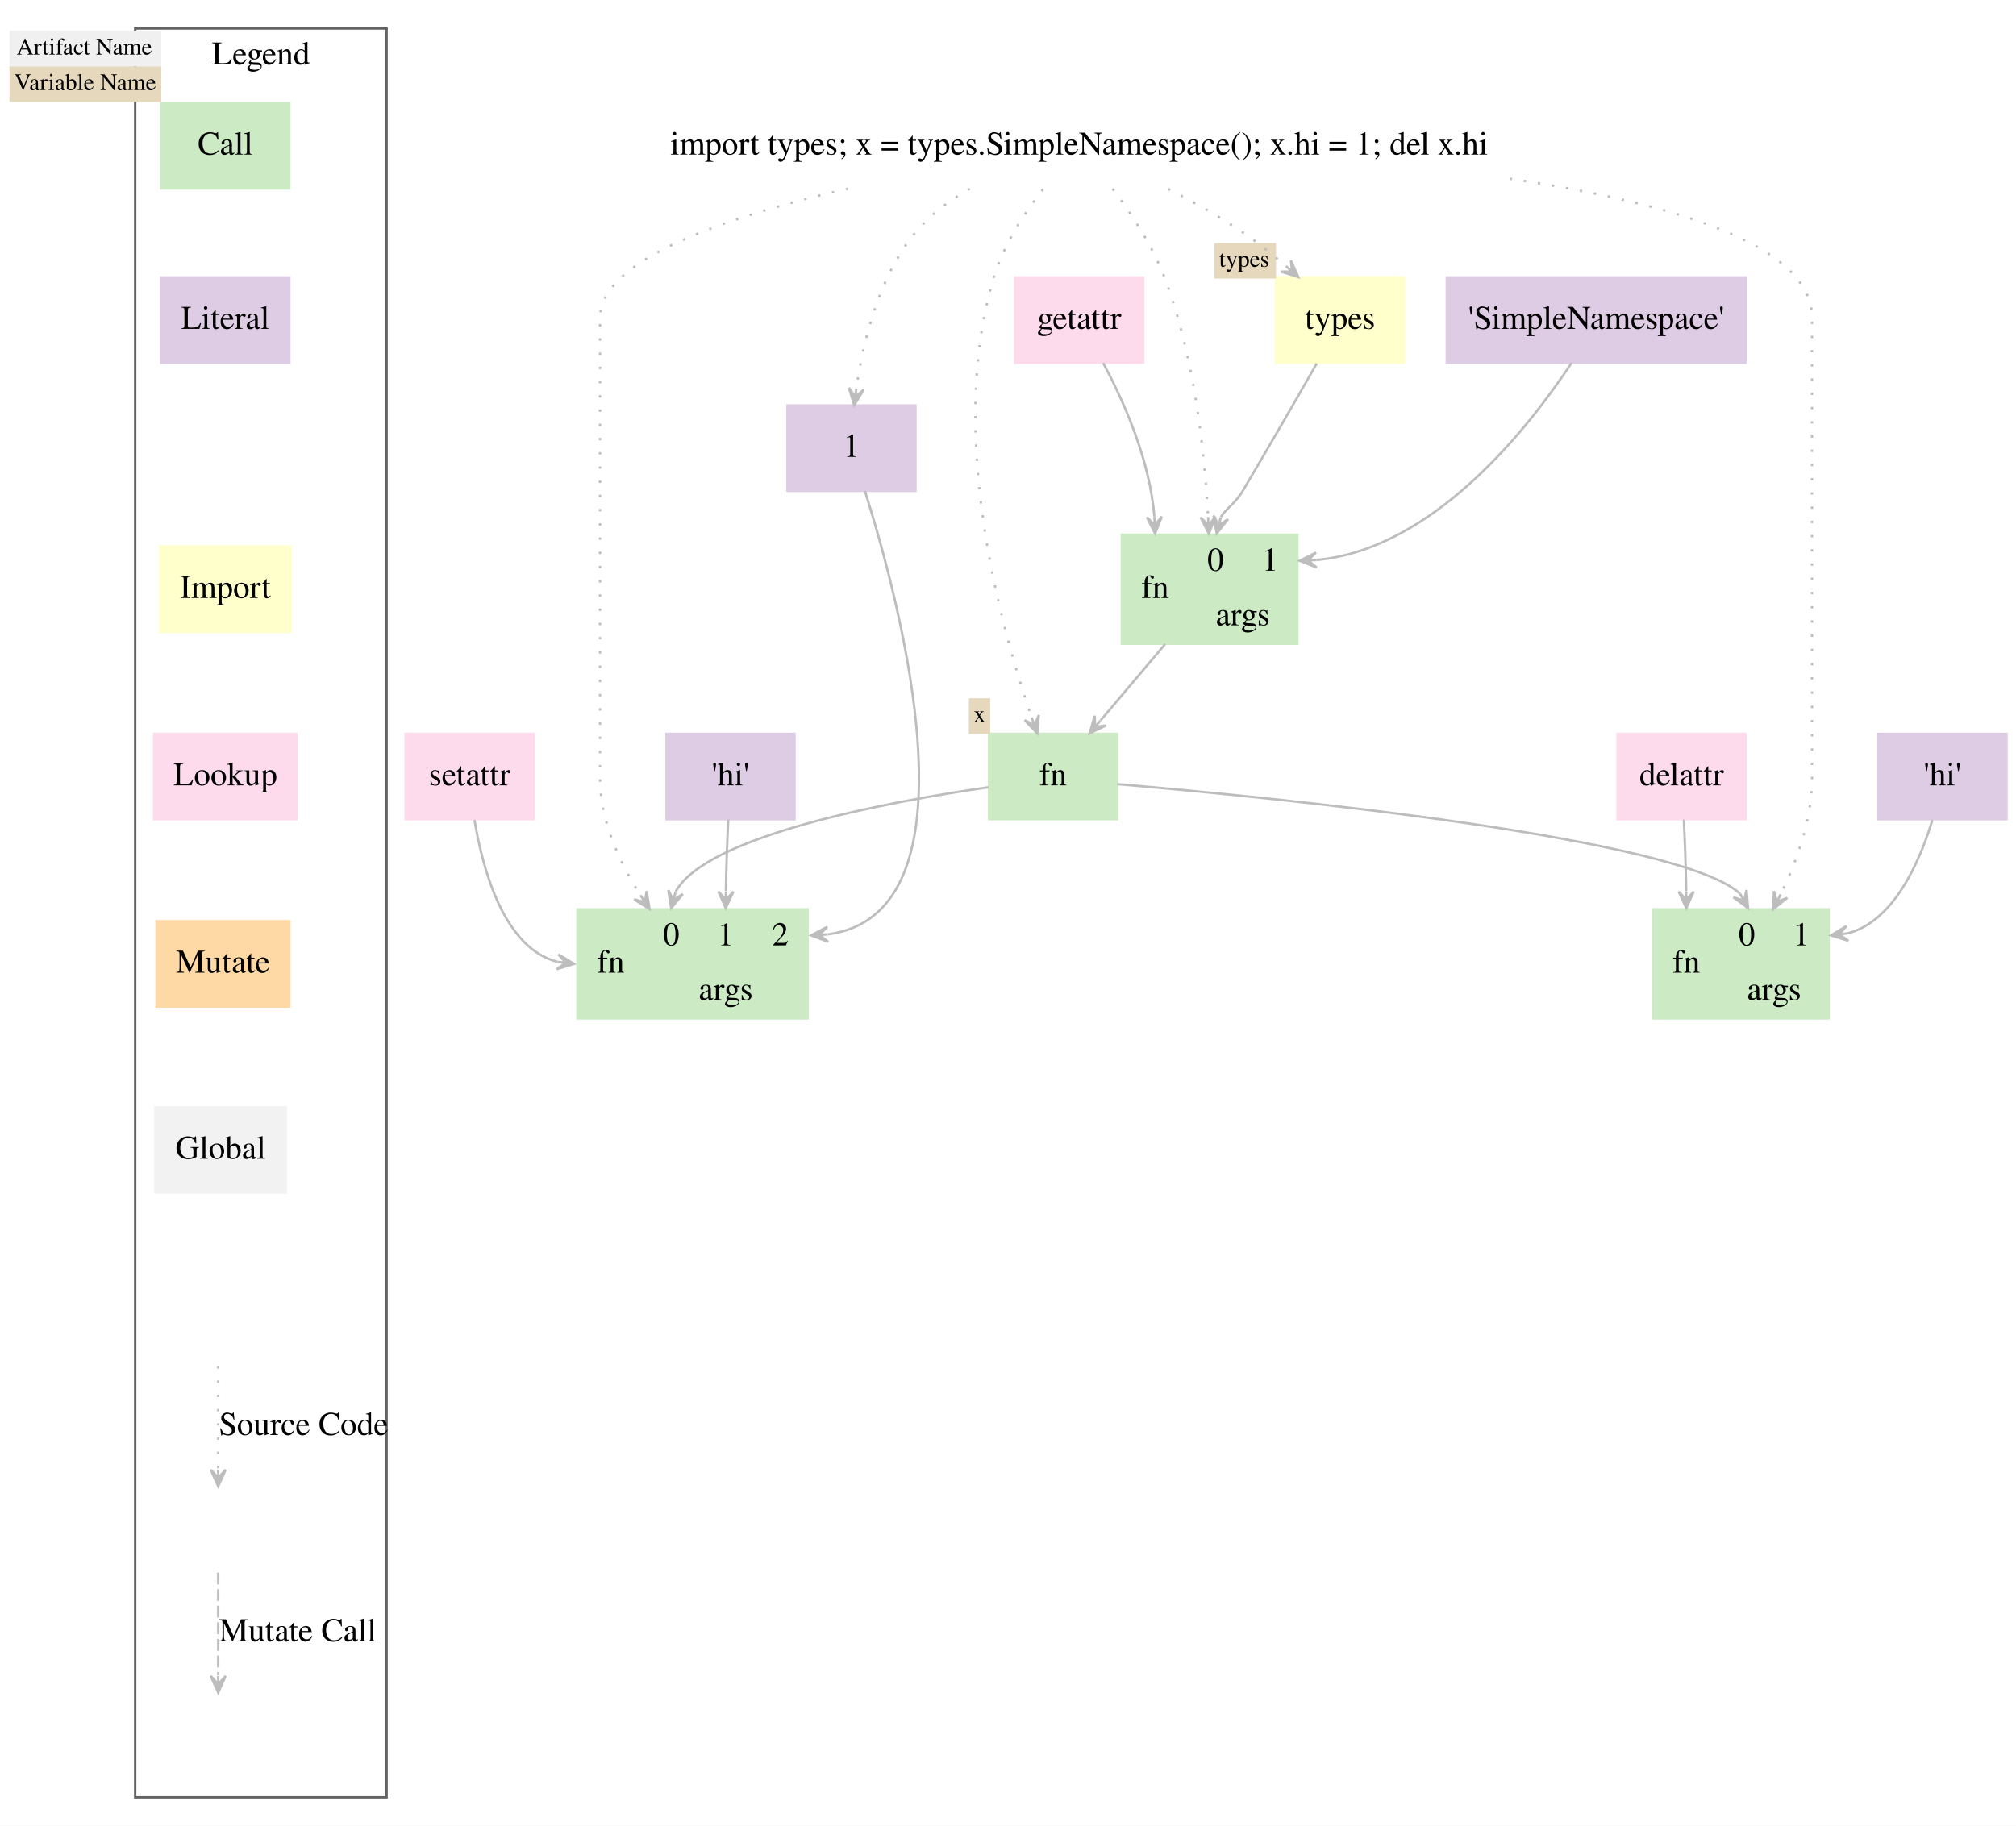
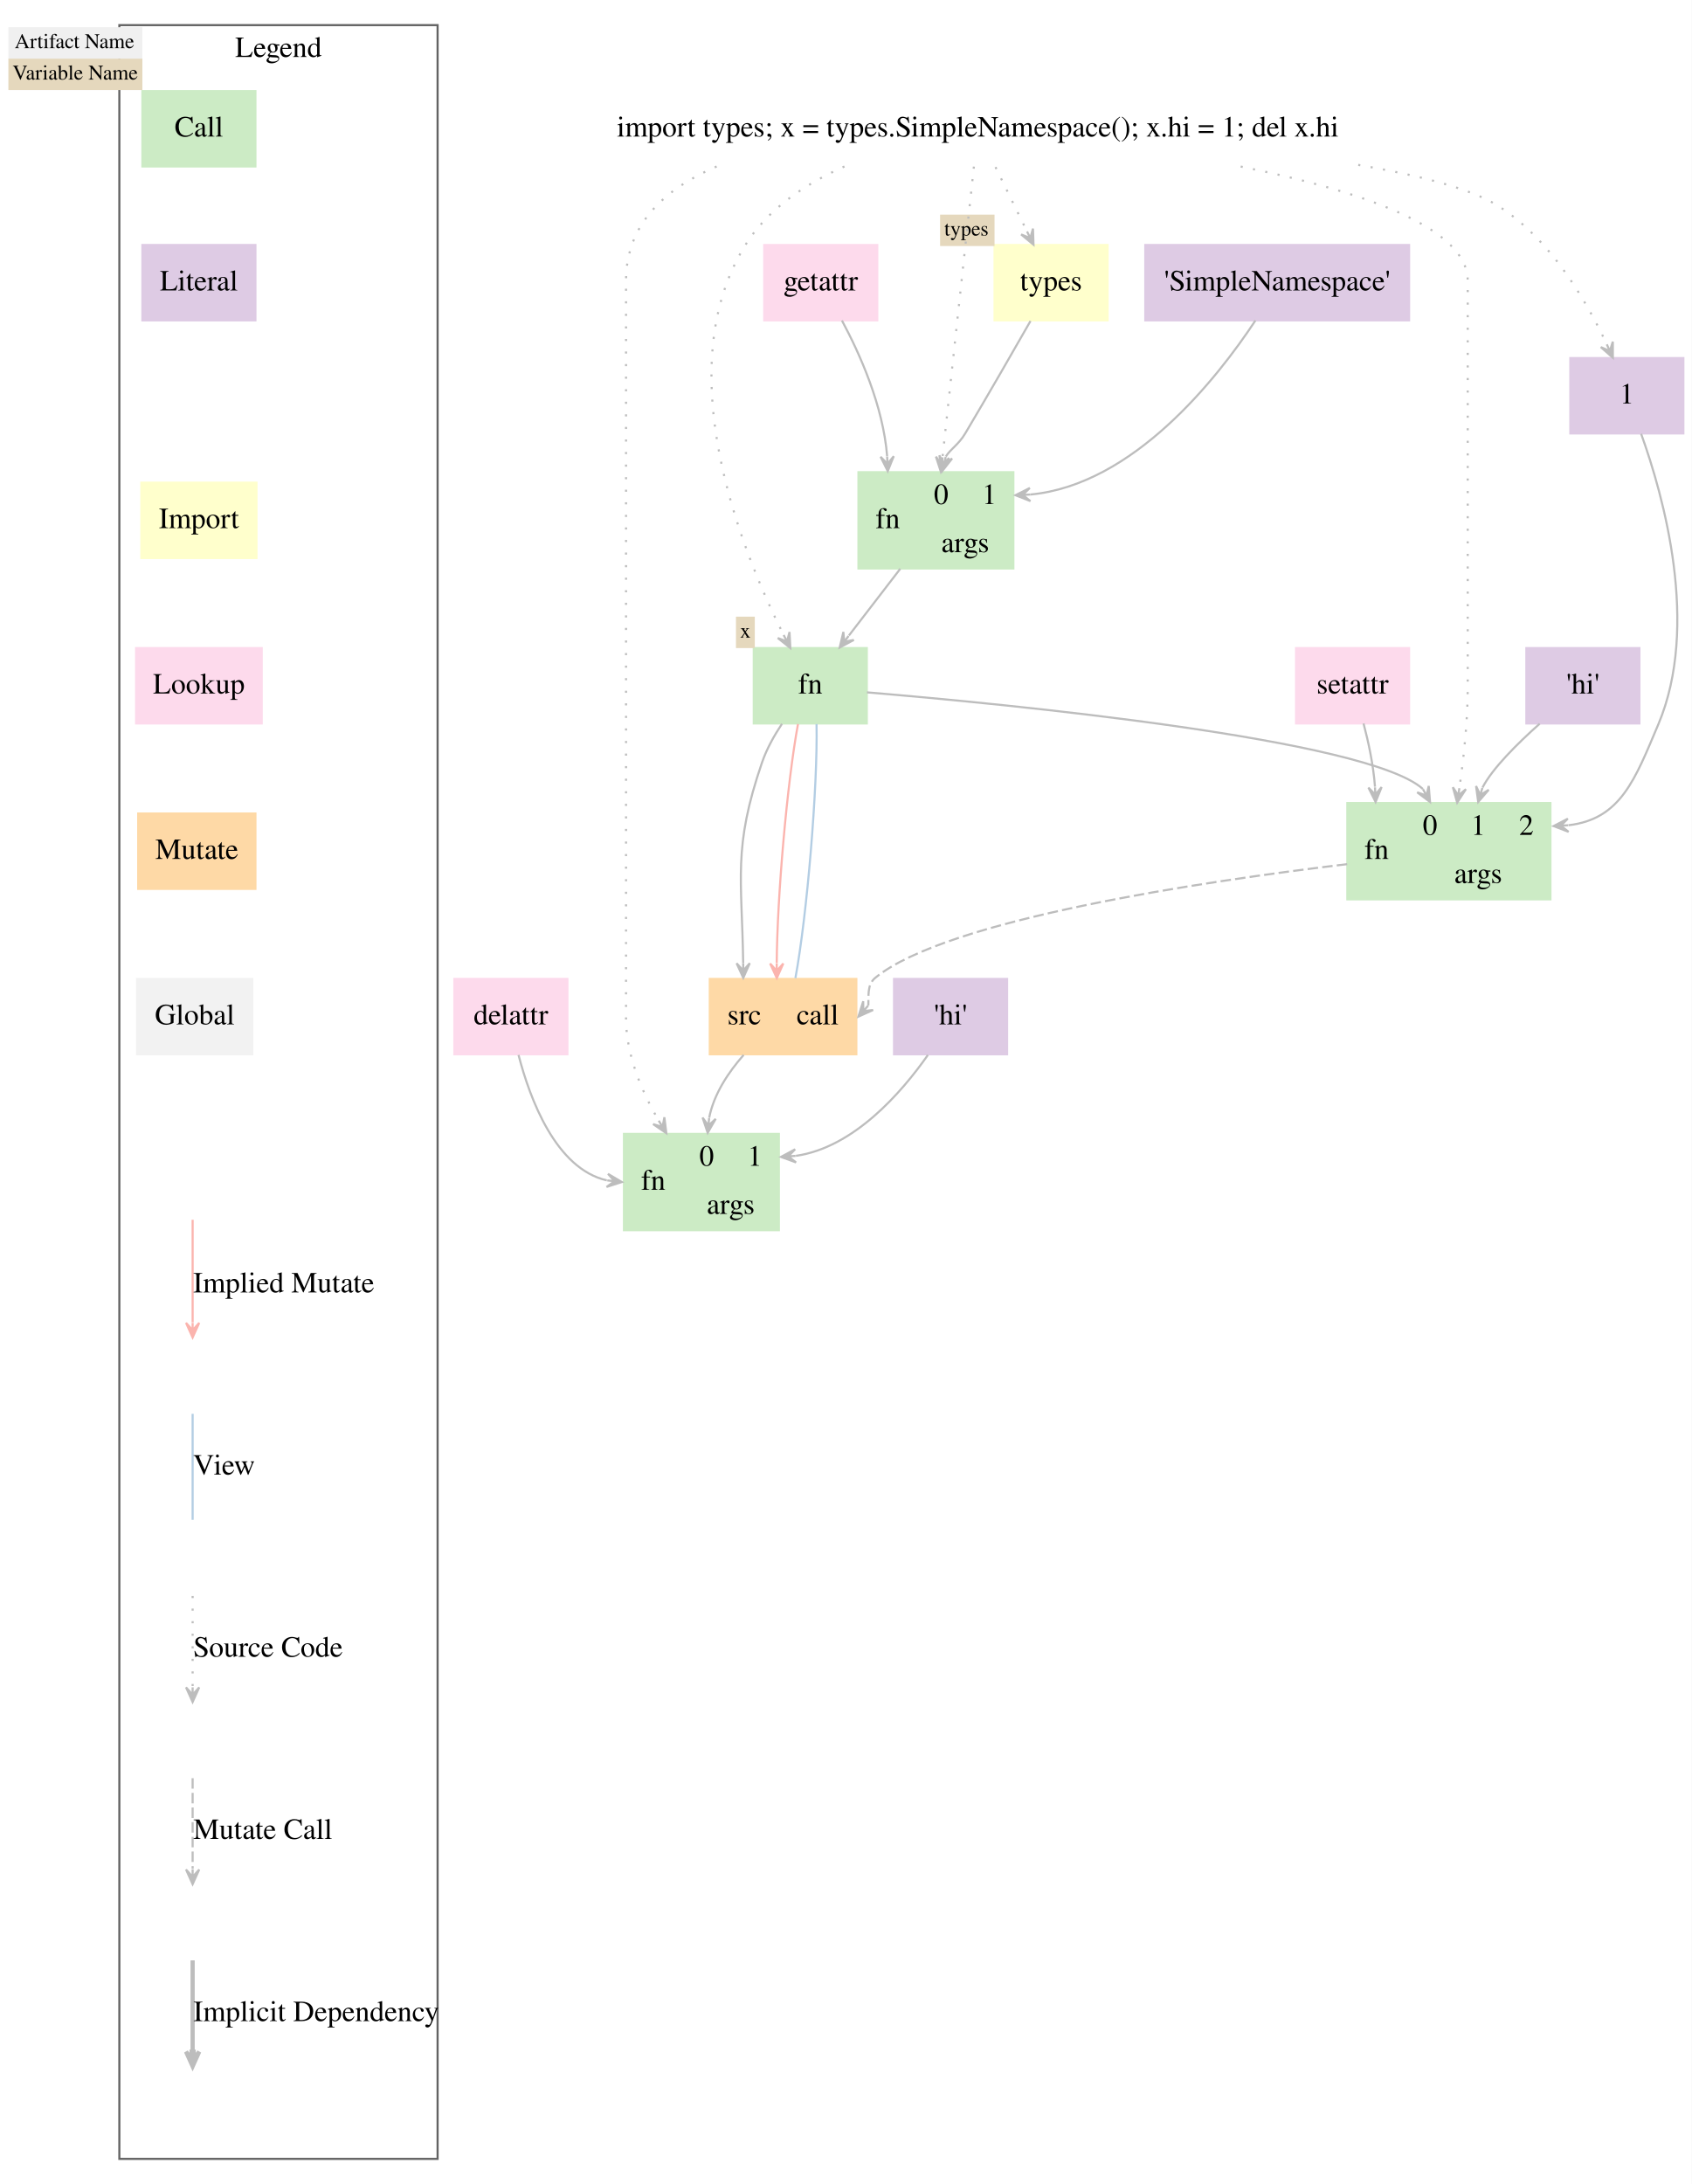
- <svg xmlns="http://www.w3.org/2000/svg" width="850pt" height="770pt" viewBox="0.00 0.00 850.00 770.00">
-   <g id="graph0" class="graph" transform="scale(1 1) rotate(0) translate(4 766)">
-     <polygon fill="white" stroke="transparent" points="-4,4 -4,-766 846,-766 846,4 -4,4" />
+ <svg xmlns="http://www.w3.org/2000/svg" width="808pt" height="1043pt" viewBox="0.00 0.00 808.00 1043.00">
+   <g id="graph0" class="graph" transform="scale(1 1) rotate(0) translate(4 1039)">
+     <polygon fill="white" stroke="transparent" points="-4,4 -4,-1039 804,-1039 804,4 -4,4" />
    <g id="clust1" class="cluster">
-       <polygon fill="none" stroke="#636363" points="53,-8 53,-754 159,-754 159,-8 53,-8" />
-       <text text-anchor="middle" x="106" y="-738.8" font-family="Times,serif" font-size="14.00">Legend</text>
+       <polygon fill="none" stroke="#636363" points="53,-8 53,-1027 205,-1027 205,-8 53,-8" />
+       <text text-anchor="middle" x="129" y="-1011.8" font-family="Times,serif" font-size="14.00">Legend</text>
    </g>
    <g id="node1" class="node">
-       <polygon fill="#ccebc5" stroke="#ccebc5" points="64,-686.5 64,-722.5 118,-722.5 118,-686.5 64,-686.5" />
-       <text text-anchor="middle" x="91" y="-700.8" font-family="Times,serif" font-size="14.00">Call</text>
-       <polygon fill="#f0f0f0" stroke="transparent" points="0,-738 0,-753 64,-753 64,-738 0,-738" />
-       <text text-anchor="start" x="3" y="-743" font-family="Times,serif" font-size="10.00">Artifact Name</text>
-       <polygon fill="#e5d8bd" stroke="transparent" points="0,-723 0,-738 64,-738 64,-723 0,-723" />
-       <text text-anchor="start" x="2" y="-728" font-family="Times,serif" font-size="10.00">Variable Name</text>
+       <polygon fill="#ccebc5" stroke="#ccebc5" points="64,-959.5 64,-995.5 118,-995.5 118,-959.5 64,-959.5" />
+       <text text-anchor="middle" x="91" y="-973.8" font-family="Times,serif" font-size="14.00">Call</text>
+       <polygon fill="#f0f0f0" stroke="transparent" points="0,-1011 0,-1026 64,-1026 64,-1011 0,-1011" />
+       <text text-anchor="start" x="3" y="-1016" font-family="Times,serif" font-size="10.00">Artifact Name</text>
+       <polygon fill="#e5d8bd" stroke="transparent" points="0,-996 0,-1011 64,-1011 64,-996 0,-996" />
+       <text text-anchor="start" x="2" y="-1001" font-family="Times,serif" font-size="10.00">Variable Name</text>
    </g>
    <g id="node2" class="node">
-       <polygon fill="#decbe4" stroke="#decbe4" points="118,-649 64,-649 64,-613 118,-613 118,-649" />
-       <text text-anchor="middle" x="91" y="-627.3" font-family="Times,serif" font-size="14.00">Literal</text>
+       <polygon fill="#decbe4" stroke="#decbe4" points="118,-922 64,-922 64,-886 118,-886 118,-922" />
+       <text text-anchor="middle" x="91" y="-900.3" font-family="Times,serif" font-size="14.00">Literal</text>
    </g>
    <g id="node3" class="node">
-       <polygon fill="#ffffcc" stroke="#ffffcc" points="118.5,-535.5 63.5,-535.5 63.5,-499.5 118.5,-499.5 118.5,-535.5" />
-       <text text-anchor="middle" x="91" y="-513.8" font-family="Times,serif" font-size="14.00">Import</text>
+       <polygon fill="#ffffcc" stroke="#ffffcc" points="118.5,-808.5 63.5,-808.5 63.5,-772.5 118.5,-772.5 118.5,-808.5" />
+       <text text-anchor="middle" x="91" y="-786.8" font-family="Times,serif" font-size="14.00">Import</text>
    </g>
    <g id="node4" class="node">
-       <polygon fill="#fddaec" stroke="#fddaec" points="121,-456.5 61,-456.5 61,-420.5 121,-420.5 121,-456.5" />
-       <text text-anchor="middle" x="91" y="-434.8" font-family="Times,serif" font-size="14.00">Lookup</text>
+       <polygon fill="#fddaec" stroke="#fddaec" points="121,-729.5 61,-729.5 61,-693.5 121,-693.5 121,-729.5" />
+       <text text-anchor="middle" x="91" y="-707.8" font-family="Times,serif" font-size="14.00">Lookup</text>
    </g>
    <g id="node5" class="node">
-       <polygon fill="#fed9a6" stroke="#fed9a6" points="62,-341.5 62,-377.5 118,-377.5 118,-341.5 62,-341.5" />
-       <text text-anchor="middle" x="90" y="-355.8" font-family="Times,serif" font-size="14.00">Mutate</text>
+       <polygon fill="#fed9a6" stroke="#fed9a6" points="62,-614.5 62,-650.5 118,-650.5 118,-614.5 62,-614.5" />
+       <text text-anchor="middle" x="90" y="-628.8" font-family="Times,serif" font-size="14.00">Mutate</text>
    </g>
    <g id="node6" class="node">
-       <polygon fill="#f2f2f2" stroke="#f2f2f2" points="116.5,-299 61.5,-299 61.5,-263 116.5,-263 116.5,-299" />
-       <text text-anchor="middle" x="89" y="-277.3" font-family="Times,serif" font-size="14.00">Global</text>
+       <polygon fill="#f2f2f2" stroke="#f2f2f2" points="116.5,-571.5 61.5,-571.5 61.5,-535.5 116.5,-535.5 116.5,-571.5" />
+       <text text-anchor="middle" x="89" y="-549.8" font-family="Times,serif" font-size="14.00">Global</text>
    </g>
    <g id="edge7" class="edge">
-       <path fill="none" stroke="#bdbdbd" stroke-dasharray="1,5" d="M88,-189.8C88,-177.36 88,-160.36 88,-146.5" />
+       <path fill="none" stroke="#fbb4ae" d="M88,-456.48C88,-442.66 88,-423 88,-407.49" />
+       <polygon fill="#fbb4ae" stroke="#fbb4ae" points="88,-400.25 91.15,-407.25 88,-403.75 88,-407.25 88,-407.25 88,-407.25 88,-403.75 84.85,-407.25 88,-400.25 88,-400.25" />
+       <text text-anchor="middle" x="131.5" y="-421.8" font-family="Times,serif" font-size="14.00">Implied Mutate</text>
+     </g>
+     <g id="edge8" class="edge">
+       <path fill="none" stroke="#b3cde3" d="M88,-363.8C88,-349.05 88,-327.92 88,-313.18" />
+       <text text-anchor="middle" x="103" y="-334.8" font-family="Times,serif" font-size="14.00">View</text>
+     </g>
+     <g id="edge9" class="edge">
+       <path fill="none" stroke="#bdbdbd" stroke-dasharray="1,5" d="M88,-276.8C88,-264.36 88,-247.36 88,-233.5" />
+       <polygon fill="#bdbdbd" stroke="#bdbdbd" points="88,-226.18 91.15,-233.18 88,-229.68 88,-233.18 88,-233.18 88,-233.18 88,-229.68 84.85,-233.18 88,-226.18 88,-226.18" />
+       <text text-anchor="middle" x="124" y="-247.8" font-family="Times,serif" font-size="14.00">Source Code</text>
+     </g>
+     <g id="edge10" class="edge">
+       <path fill="none" stroke="#bdbdbd" stroke-dasharray="5,2" d="M88,-189.8C88,-177.36 88,-160.36 88,-146.5" />
      <polygon fill="#bdbdbd" stroke="#bdbdbd" points="88,-139.18 91.15,-146.18 88,-142.68 88,-146.18 88,-146.18 88,-146.18 88,-142.68 84.85,-146.18 88,-139.18 88,-139.18" />
-       <text text-anchor="middle" x="124" y="-160.8" font-family="Times,serif" font-size="14.00">Source Code</text>
-     </g>
-     <g id="edge8" class="edge">
-       <path fill="none" stroke="#bdbdbd" stroke-dasharray="5,2" d="M88,-102.8C88,-90.36 88,-73.36 88,-59.5" />
-       <polygon fill="#bdbdbd" stroke="#bdbdbd" points="88,-52.18 91.15,-59.18 88,-55.68 88,-59.18 88,-59.18 88,-59.18 88,-55.68 84.85,-59.18 88,-52.18 88,-52.18" />
-       <text text-anchor="middle" x="121.5" y="-73.8" font-family="Times,serif" font-size="14.00">Mutate Call</text>
-     </g>
-     <g id="node10" class="node">
-       <polygon fill="#ffffcc" stroke="#ffffcc" points="588,-649 534,-649 534,-613 588,-613 588,-649" />
-       <text text-anchor="middle" x="561" y="-627.3" font-family="Times,serif" font-size="14.00">types</text>
-       <polygon fill="#e5d8bd" stroke="transparent" points="508,-648.5 508,-663.5 534,-663.5 534,-648.5 508,-648.5" />
-       <text text-anchor="start" x="510" y="-653.5" font-family="Times,serif" font-size="10.00">types</text>
+       <text text-anchor="middle" x="121.5" y="-160.8" font-family="Times,serif" font-size="14.00">Mutate Call</text>
+     </g>
+     <g id="edge11" class="edge">
+       <path fill="none" stroke="#bdbdbd" stroke-width="2" d="M88,-102.8C88,-90.36 88,-73.36 88,-59.5" />
+       <polygon fill="#bdbdbd" stroke="#bdbdbd" stroke-width="2" points="88,-52.18 91.15,-59.18 88.5,-55.68 88.5,-59.18 88,-59.18 87.5,-59.18 87.5,-55.68 84.85,-59.18 88,-52.18 88,-52.18" />
+       <text text-anchor="middle" x="147" y="-73.8" font-family="Times,serif" font-size="14.00">Implicit Dependency</text>
    </g>
    <g id="node13" class="node">
-       <polygon fill="#ccebc5" stroke="#ccebc5" points="469,-494.5 469,-540.5 543,-540.5 543,-494.5 469,-494.5" />
-       <text text-anchor="middle" x="483" y="-513.8" font-family="Times,serif" font-size="14.00">fn</text>
-       <polyline fill="none" stroke="#ccebc5" points="497,-494.5 497,-540.5 " />
-       <text text-anchor="middle" x="508.5" y="-525.3" font-family="Times,serif" font-size="14.00">0</text>
-       <polyline fill="none" stroke="#ccebc5" points="520,-517.5 520,-540.5 " />
-       <text text-anchor="middle" x="531.5" y="-525.3" font-family="Times,serif" font-size="14.00">1</text>
-       <polyline fill="none" stroke="#ccebc5" points="497,-517.5 543,-517.5 " />
-       <text text-anchor="middle" x="520" y="-502.3" font-family="Times,serif" font-size="14.00">args</text>
-     </g>
-     <g id="edge10" class="edge">
-       <path fill="none" stroke="#bdbdbd" d="M551.18,-612.71C542.95,-598.29 530.83,-577.23 520,-559 516.78,-553.58 512.92,-551.55 510.74,-547.96" />
-       <polygon fill="#bdbdbd" stroke="#bdbdbd" points="509,-541 513.75,-547.03 509.85,-544.4 510.69,-547.79 510.69,-547.79 510.69,-547.79 509.85,-544.4 507.64,-548.55 509,-541 509,-541" />
-     </g>
-     <g id="node11" class="node">
-       <polygon fill="#fddaec" stroke="#fddaec" points="478,-649 424,-649 424,-613 478,-613 478,-649" />
-       <text text-anchor="middle" x="451" y="-627.3" font-family="Times,serif" font-size="14.00">getattr</text>
-     </g>
-     <g id="edge9" class="edge">
-       <path fill="none" stroke="#bdbdbd" d="M461.12,-612.92C469.66,-597.04 480.78,-572.25 482.71,-548.12" />
-       <polygon fill="#bdbdbd" stroke="#bdbdbd" points="483,-541 485.86,-548.12 482.86,-544.5 482.71,-547.99 482.71,-547.99 482.71,-547.99 482.86,-544.5 479.57,-547.87 483,-541 483,-541" />
-     </g>
-     <g id="node12" class="node">
-       <polygon fill="#decbe4" stroke="#decbe4" points="732,-649 606,-649 606,-613 732,-613 732,-649" />
-       <text text-anchor="middle" x="669" y="-627.3" font-family="Times,serif" font-size="14.00">'SimpleNamespace'</text>
-     </g>
-     <g id="edge11" class="edge">
-       <path fill="none" stroke="#bdbdbd" d="M658.61,-612.95C640.53,-585.57 600.45,-534.37 551.03,-529.82" />
-       <polygon fill="#bdbdbd" stroke="#bdbdbd" points="544,-529.5 551.14,-526.68 547.5,-529.66 550.99,-529.82 550.99,-529.82 550.99,-529.82 547.5,-529.66 550.85,-532.97 544,-529.5 544,-529.5" />
+       <polygon fill="#ffffcc" stroke="#ffffcc" points="525,-922 471,-922 471,-886 525,-886 525,-922" />
+       <text text-anchor="middle" x="498" y="-900.3" font-family="Times,serif" font-size="14.00">types</text>
+       <polygon fill="#e5d8bd" stroke="transparent" points="445,-921.5 445,-936.5 471,-936.5 471,-921.5 445,-921.5" />
+       <text text-anchor="start" x="447" y="-926.5" font-family="Times,serif" font-size="10.00">types</text>
+     </g>
+     <g id="node16" class="node">
+       <polygon fill="#ccebc5" stroke="#ccebc5" points="406,-767.5 406,-813.5 480,-813.5 480,-767.5 406,-767.5" />
+       <text text-anchor="middle" x="420" y="-786.8" font-family="Times,serif" font-size="14.00">fn</text>
+       <polyline fill="none" stroke="#ccebc5" points="434,-767.5 434,-813.5 " />
+       <text text-anchor="middle" x="445.5" y="-798.3" font-family="Times,serif" font-size="14.00">0</text>
+       <polyline fill="none" stroke="#ccebc5" points="457,-790.5 457,-813.5 " />
+       <text text-anchor="middle" x="468.5" y="-798.3" font-family="Times,serif" font-size="14.00">1</text>
+       <polyline fill="none" stroke="#ccebc5" points="434,-790.5 480,-790.5 " />
+       <text text-anchor="middle" x="457" y="-775.3" font-family="Times,serif" font-size="14.00">args</text>
+     </g>
+     <g id="edge13" class="edge">
+       <path fill="none" stroke="#bdbdbd" d="M488.18,-885.71C479.95,-871.29 467.83,-850.23 457,-832 453.78,-826.58 449.92,-824.55 447.74,-820.96" />
+       <polygon fill="#bdbdbd" stroke="#bdbdbd" points="446,-814 450.75,-820.03 446.85,-817.4 447.69,-820.79 447.69,-820.79 447.69,-820.79 446.85,-817.4 444.64,-821.55 446,-814 446,-814" />
    </g>
    <g id="node14" class="node">
-       <polygon fill="#ccebc5" stroke="#ccebc5" points="413,-420.5 413,-456.5 467,-456.5 467,-420.5 413,-420.5" />
-       <text text-anchor="middle" x="440" y="-434.8" font-family="Times,serif" font-size="14.00">fn</text>
-       <polygon fill="#e5d8bd" stroke="transparent" points="404.5,-456.5 404.5,-471.5 413.5,-471.5 413.5,-456.5 404.5,-456.5" />
-       <text text-anchor="start" x="406.5" y="-461.5" font-family="Times,serif" font-size="10.00">x</text>
+       <polygon fill="#fddaec" stroke="#fddaec" points="415,-922 361,-922 361,-886 415,-886 415,-922" />
+       <text text-anchor="middle" x="388" y="-900.3" font-family="Times,serif" font-size="14.00">getattr</text>
    </g>
    <g id="edge12" class="edge">
-       <path fill="none" stroke="#bdbdbd" d="M487.26,-494.36C478.77,-484.32 468.73,-472.45 460.08,-462.23" />
-       <polygon fill="#bdbdbd" stroke="#bdbdbd" points="455.44,-456.75 462.37,-460.06 457.7,-459.42 459.96,-462.09 459.96,-462.09 459.96,-462.09 457.7,-459.42 457.56,-464.13 455.44,-456.75 455.44,-456.75" />
+       <path fill="none" stroke="#bdbdbd" d="M398.12,-885.92C406.66,-870.04 417.78,-845.25 419.71,-821.12" />
+       <polygon fill="#bdbdbd" stroke="#bdbdbd" points="420,-814 422.86,-821.12 419.86,-817.5 419.71,-820.99 419.71,-820.99 419.71,-820.99 419.86,-817.5 416.57,-820.87 420,-814 420,-814" />
+     </g>
+     <g id="node15" class="node">
+       <polygon fill="#decbe4" stroke="#decbe4" points="669,-922 543,-922 543,-886 669,-886 669,-922" />
+       <text text-anchor="middle" x="606" y="-900.3" font-family="Times,serif" font-size="14.00">'SimpleNamespace'</text>
+     </g>
+     <g id="edge14" class="edge">
+       <path fill="none" stroke="#bdbdbd" d="M595.61,-885.95C577.53,-858.57 537.45,-807.37 488.03,-802.82" />
+       <polygon fill="#bdbdbd" stroke="#bdbdbd" points="481,-802.5 488.14,-799.68 484.5,-802.66 487.99,-802.82 487.99,-802.82 487.99,-802.82 484.5,-802.66 487.85,-805.97 481,-802.5 481,-802.5" />
+     </g>
+     <g id="node17" class="node">
+       <polygon fill="#ccebc5" stroke="#ccebc5" points="356,-693.5 356,-729.5 410,-729.5 410,-693.5 356,-693.5" />
+       <text text-anchor="middle" x="383" y="-707.8" font-family="Times,serif" font-size="14.00">fn</text>
+       <polygon fill="#e5d8bd" stroke="transparent" points="347.5,-729.5 347.5,-744.5 356.5,-744.5 356.5,-729.5 347.5,-729.5" />
+       <text text-anchor="start" x="349.5" y="-734.5" font-family="Times,serif" font-size="10.00">x</text>
+     </g>
+     <g id="edge15" class="edge">
+       <path fill="none" stroke="#bdbdbd" d="M425.97,-767.36C418.32,-757.42 409.28,-745.67 401.47,-735.52" />
+       <polygon fill="#bdbdbd" stroke="#bdbdbd" points="397.04,-729.75 403.8,-733.38 399.17,-732.52 401.31,-735.3 401.31,-735.3 401.31,-735.3 399.17,-732.52 398.81,-737.22 397.04,-729.75 397.04,-729.75" />
+     </g>
+     <g id="node21" class="node">
+       <polygon fill="#fed9a6" stroke="#fed9a6" points="335,-535.5 335,-571.5 405,-571.5 405,-535.5 335,-535.5" />
+       <text text-anchor="middle" x="351.5" y="-549.8" font-family="Times,serif" font-size="14.00">src</text>
+       <polyline fill="none" stroke="#fed9a6" points="368,-535.5 368,-571.5 " />
+       <text text-anchor="middle" x="386.5" y="-549.8" font-family="Times,serif" font-size="14.00">call</text>
+     </g>
+     <g id="edge16" class="edge">
+       <path fill="none" stroke="#bdbdbd" d="M369.48,-693.33C365.78,-687.77 362.2,-681.39 360,-675 345.85,-633.83 350.43,-619.47 350.95,-579.01" />
+       <polygon fill="#bdbdbd" stroke="#bdbdbd" points="351,-572 354.1,-579.02 350.98,-575.5 350.95,-579 350.95,-579 350.95,-579 350.98,-575.5 347.8,-578.98 351,-572 351,-572" />
+     </g>
+     <g id="edge31" class="edge">
+       <path fill="none" stroke="#fbb4ae" d="M377.13,-693.21C371.96,-665.45 367.19,-610.84 366.97,-579.05" />
+       <polygon fill="#fbb4ae" stroke="#fbb4ae" points="367.01,-571.87 370.12,-578.88 366.99,-575.37 366.97,-578.87 366.97,-578.87 366.97,-578.87 366.99,-575.37 363.82,-578.85 367.01,-571.87 367.01,-571.87" />
+     </g>
+     <g id="node22" class="node">
+       <polygon fill="#ccebc5" stroke="#ccebc5" points="639.5,-609.5 639.5,-655.5 736.5,-655.5 736.5,-609.5 639.5,-609.5" />
+       <text text-anchor="middle" x="653.5" y="-628.8" font-family="Times,serif" font-size="14.00">fn</text>
+       <polyline fill="none" stroke="#ccebc5" points="667.5,-609.5 667.5,-655.5 " />
+       <text text-anchor="middle" x="679" y="-640.3" font-family="Times,serif" font-size="14.00">0</text>
+       <polyline fill="none" stroke="#ccebc5" points="690.5,-632.5 690.5,-655.5 " />
+       <text text-anchor="middle" x="702" y="-640.3" font-family="Times,serif" font-size="14.00">1</text>
+       <polyline fill="none" stroke="#ccebc5" points="713.5,-632.5 713.5,-655.5 " />
+       <text text-anchor="middle" x="725" y="-640.3" font-family="Times,serif" font-size="14.00">2</text>
+       <polyline fill="none" stroke="#ccebc5" points="667.5,-632.5 736.5,-632.5 " />
+       <text text-anchor="middle" x="702" y="-617.3" font-family="Times,serif" font-size="14.00">args</text>
+     </g>
+     <g id="edge19" class="edge">
+       <path fill="none" stroke="#bdbdbd" d="M410.05,-708.36C477.42,-702.69 649.14,-686.1 675.57,-662.22" />
+       <polygon fill="#bdbdbd" stroke="#bdbdbd" points="679,-656 678.38,-663.65 677.31,-659.06 675.62,-662.13 675.62,-662.13 675.62,-662.13 677.31,-659.06 672.86,-660.61 679,-656 679,-656" />
    </g>
    <g id="node18" class="node">
-       <polygon fill="#ccebc5" stroke="#ccebc5" points="239.5,-336.5 239.5,-382.5 336.5,-382.5 336.5,-336.5 239.5,-336.5" />
-       <text text-anchor="middle" x="253.5" y="-355.8" font-family="Times,serif" font-size="14.00">fn</text>
-       <polyline fill="none" stroke="#ccebc5" points="267.5,-336.5 267.5,-382.5 " />
-       <text text-anchor="middle" x="279" y="-367.3" font-family="Times,serif" font-size="14.00">0</text>
-       <polyline fill="none" stroke="#ccebc5" points="290.5,-359.5 290.5,-382.5 " />
-       <text text-anchor="middle" x="302" y="-367.3" font-family="Times,serif" font-size="14.00">1</text>
-       <polyline fill="none" stroke="#ccebc5" points="313.5,-359.5 313.5,-382.5 " />
-       <text text-anchor="middle" x="325" y="-367.3" font-family="Times,serif" font-size="14.00">2</text>
-       <polyline fill="none" stroke="#ccebc5" points="267.5,-359.5 336.5,-359.5 " />
-       <text text-anchor="middle" x="302" y="-344.3" font-family="Times,serif" font-size="14.00">args</text>
-     </g>
-     <g id="edge14" class="edge">
-       <path fill="none" stroke="#bdbdbd" d="M412.69,-433.99C370.7,-427.88 293.77,-413.64 280.86,-389.94" />
-       <polygon fill="#bdbdbd" stroke="#bdbdbd" points="279,-383 283.86,-388.94 279.91,-386.38 280.81,-389.76 280.81,-389.76 280.81,-389.76 279.91,-386.38 277.77,-390.58 279,-383 279,-383" />
-     </g>
-     <g id="node21" class="node">
-       <polygon fill="#ccebc5" stroke="#ccebc5" points="693,-336.5 693,-382.5 767,-382.5 767,-336.5 693,-336.5" />
-       <text text-anchor="middle" x="707" y="-355.8" font-family="Times,serif" font-size="14.00">fn</text>
-       <polyline fill="none" stroke="#ccebc5" points="721,-336.5 721,-382.5 " />
-       <text text-anchor="middle" x="732.5" y="-367.3" font-family="Times,serif" font-size="14.00">0</text>
-       <polyline fill="none" stroke="#ccebc5" points="744,-359.5 744,-382.5 " />
-       <text text-anchor="middle" x="755.5" y="-367.3" font-family="Times,serif" font-size="14.00">1</text>
-       <polyline fill="none" stroke="#ccebc5" points="721,-359.5 767,-359.5 " />
-       <text text-anchor="middle" x="744" y="-344.3" font-family="Times,serif" font-size="14.00">args</text>
+       <polygon fill="#decbe4" stroke="#decbe4" points="800,-868 746,-868 746,-832 800,-832 800,-868" />
+       <text text-anchor="middle" x="773" y="-846.3" font-family="Times,serif" font-size="14.00">1</text>
+     </g>
+     <g id="edge21" class="edge">
+       <path fill="none" stroke="#bdbdbd" d="M779.83,-831.8C790.5,-802.16 807.93,-740.11 788,-693 776.92,-666.83 770.14,-647.84 745.15,-644.9" />
+       <polygon fill="#bdbdbd" stroke="#bdbdbd" points="738,-644.5 745.16,-641.74 741.49,-644.69 744.99,-644.89 744.99,-644.89 744.99,-644.89 741.49,-644.69 744.81,-648.03 738,-644.5 738,-644.5" />
+     </g>
+     <g id="node19" class="node">
+       <polygon fill="#fddaec" stroke="#fddaec" points="669,-729.5 615,-729.5 615,-693.5 669,-693.5 669,-729.5" />
+       <text text-anchor="middle" x="642" y="-707.8" font-family="Times,serif" font-size="14.00">setattr</text>
    </g>
    <g id="edge18" class="edge">
-       <path fill="none" stroke="#bdbdbd" d="M467.04,-435.31C533.91,-429.56 703.52,-412.82 729.61,-389.16" />
-       <polygon fill="#bdbdbd" stroke="#bdbdbd" points="733,-383 732.38,-390.65 731.31,-386.07 729.62,-389.13 729.62,-389.13 729.62,-389.13 731.31,-386.07 726.86,-387.61 733,-383 733,-383" />
-     </g>
-     <g id="node15" class="node">
-       <polygon fill="#decbe4" stroke="#decbe4" points="382,-595 328,-595 328,-559 382,-559 382,-595" />
-       <text text-anchor="middle" x="355" y="-573.3" font-family="Times,serif" font-size="14.00">1</text>
-     </g>
-     <g id="edge16" class="edge">
-       <path fill="none" stroke="#bdbdbd" d="M360.69,-558.92C375.64,-511.4 410.57,-380.58 345.1,-371.95" />
-       <polygon fill="#bdbdbd" stroke="#bdbdbd" points="338,-371.5 345.18,-368.8 341.49,-371.72 344.99,-371.94 344.99,-371.94 344.99,-371.94 341.49,-371.72 344.79,-375.09 338,-371.5 338,-371.5" />
-     </g>
-     <g id="node16" class="node">
-       <polygon fill="#fddaec" stroke="#fddaec" points="221,-456.5 167,-456.5 167,-420.5 221,-420.5 221,-456.5" />
-       <text text-anchor="middle" x="194" y="-434.8" font-family="Times,serif" font-size="14.00">setattr</text>
-     </g>
-     <g id="edge13" class="edge">
-       <path fill="none" stroke="#bdbdbd" d="M196.06,-420.19C199.52,-399.27 208.5,-366.16 230.95,-360.38" />
-       <polygon fill="#bdbdbd" stroke="#bdbdbd" points="238,-359.5 231.44,-363.49 234.53,-359.93 231.05,-360.36 231.05,-360.36 231.05,-360.36 234.53,-359.93 230.67,-357.24 238,-359.5 238,-359.5" />
-     </g>
-     <g id="node17" class="node">
-       <polygon fill="#decbe4" stroke="#decbe4" points="331,-456.5 277,-456.5 277,-420.5 331,-420.5 331,-456.5" />
-       <text text-anchor="middle" x="304" y="-434.8" font-family="Times,serif" font-size="14.00">'hi'</text>
-     </g>
-     <g id="edge15" class="edge">
-       <path fill="none" stroke="#bdbdbd" d="M303.05,-420.32C302.63,-411.61 302.2,-400.67 302.05,-390.17" />
-       <polygon fill="#bdbdbd" stroke="#bdbdbd" points="302,-383 305.2,-389.98 302.03,-386.5 302.05,-390 302.05,-390 302.05,-390 302.03,-386.5 298.9,-390.02 302,-383 302,-383" />
-     </g>
-     <g id="node19" class="node">
-       <polygon fill="#fddaec" stroke="#fddaec" points="732,-456.5 678,-456.5 678,-420.5 732,-420.5 732,-456.5" />
-       <text text-anchor="middle" x="705" y="-434.8" font-family="Times,serif" font-size="14.00">delattr</text>
+       <path fill="none" stroke="#bdbdbd" d="M647.24,-693.5C649.54,-684.83 651.91,-673.91 652.71,-663.28" />
+       <polygon fill="#bdbdbd" stroke="#bdbdbd" points="653,-656 655.87,-663.12 652.86,-659.5 652.72,-662.99 652.72,-662.99 652.72,-662.99 652.86,-659.5 649.58,-662.87 653,-656 653,-656" />
+     </g>
+     <g id="node20" class="node">
+       <polygon fill="#decbe4" stroke="#decbe4" points="779,-729.5 725,-729.5 725,-693.5 779,-693.5 779,-729.5" />
+       <text text-anchor="middle" x="752" y="-707.8" font-family="Times,serif" font-size="14.00">'hi'</text>
+     </g>
+     <g id="edge20" class="edge">
+       <path fill="none" stroke="#bdbdbd" d="M731.37,-693.38C720.61,-683.8 708.74,-671.98 704.06,-662.88" />
+       <polygon fill="#bdbdbd" stroke="#bdbdbd" points="702,-656 707.02,-661.81 703,-659.35 704,-662.71 704,-662.71 704,-662.71 703,-659.35 700.99,-663.61 702,-656 702,-656" />
+     </g>
+     <g id="edge32" class="edge">
+       <path fill="none" stroke="#b3cde3" d="M375.89,-571.87C381.47,-601.91 386.58,-663.22 385.99,-693.21" />
+     </g>
+     <g id="node25" class="node">
+       <polygon fill="#ccebc5" stroke="#ccebc5" points="294,-451.5 294,-497.5 368,-497.5 368,-451.5 294,-451.5" />
+       <text text-anchor="middle" x="308" y="-470.8" font-family="Times,serif" font-size="14.00">fn</text>
+       <polyline fill="none" stroke="#ccebc5" points="322,-451.5 322,-497.5 " />
+       <text text-anchor="middle" x="333.5" y="-482.3" font-family="Times,serif" font-size="14.00">0</text>
+       <polyline fill="none" stroke="#ccebc5" points="345,-474.5 345,-497.5 " />
+       <text text-anchor="middle" x="356.5" y="-482.3" font-family="Times,serif" font-size="14.00">1</text>
+       <polyline fill="none" stroke="#ccebc5" points="322,-474.5 368,-474.5 " />
+       <text text-anchor="middle" x="345" y="-459.3" font-family="Times,serif" font-size="14.00">args</text>
+     </g>
+     <g id="edge23" class="edge">
+       <path fill="none" stroke="#bdbdbd" d="M351.16,-535.19C343.94,-526.99 336.91,-516.51 334.71,-505.16" />
+       <polygon fill="#bdbdbd" stroke="#bdbdbd" points="334,-498 337.82,-504.66 334.34,-501.48 334.69,-504.97 334.69,-504.97 334.69,-504.97 334.34,-501.48 331.55,-505.28 334,-498 334,-498" />
    </g>
    <g id="edge17" class="edge">
-       <path fill="none" stroke="#bdbdbd" d="M705.95,-420.32C706.37,-411.61 706.8,-400.67 706.95,-390.17" />
-       <polygon fill="#bdbdbd" stroke="#bdbdbd" points="707,-383 710.1,-390.02 706.97,-386.5 706.95,-390 706.95,-390 706.95,-390 706.97,-386.5 703.8,-389.98 707,-383 707,-383" />
-     </g>
-     <g id="node20" class="node">
-       <polygon fill="#decbe4" stroke="#decbe4" points="842,-456.5 788,-456.5 788,-420.5 842,-420.5 842,-456.5" />
-       <text text-anchor="middle" x="815" y="-434.8" font-family="Times,serif" font-size="14.00">'hi'</text>
-     </g>
-     <g id="edge19" class="edge">
-       <path fill="none" stroke="#bdbdbd" d="M810.75,-420.16C805.4,-402.59 794.46,-377.31 774.95,-372.36" />
-       <polygon fill="#bdbdbd" stroke="#bdbdbd" points="768,-371.5 775.33,-369.23 771.47,-371.93 774.95,-372.36 774.95,-372.36 774.95,-372.36 771.47,-371.93 774.56,-375.49 768,-371.5 768,-371.5" />
-     </g>
-     <g id="node22" class="node">
-       <text text-anchor="middle" x="451" y="-700.8" font-family="Times,serif" font-size="14.00">import types; x = types.SimpleNamespace(); x.hi = 1; del x.hi</text>
-     </g>
-     <g id="edge20" class="edge">
-       <path fill="none" stroke="#bdbdbd" stroke-dasharray="1,5" d="M488.49,-686.32C498.99,-680.95 510.2,-674.67 520,-668 526.11,-663.84 532.3,-658.87 537.96,-653.98" />
-       <polygon fill="#bdbdbd" stroke="#bdbdbd" points="543.41,-649.14 540.27,-656.14 540.8,-651.46 538.18,-653.78 538.18,-653.78 538.18,-653.78 540.8,-651.46 536.09,-651.43 543.41,-649.14 543.41,-649.14" />
-     </g>
-     <g id="edge21" class="edge">
-       <path fill="none" stroke="#bdbdbd" stroke-dasharray="1,5" d="M465.12,-686.42C472.83,-676.19 481.83,-662.56 487,-649 499.6,-615.95 503.91,-575.27 505.35,-548.2" />
-       <polygon fill="#bdbdbd" stroke="#bdbdbd" points="505.68,-540.94 508.51,-548.08 505.52,-544.44 505.36,-547.94 505.36,-547.94 505.36,-547.94 505.52,-544.44 502.21,-547.79 505.68,-540.94 505.68,-540.94" />
+       <path fill="none" stroke="#bdbdbd" stroke-dasharray="5,2" d="M639.41,-626.31C570.23,-618.04 447.93,-599.9 414,-572 410,-568.71 410.95,-563.04 410.72,-558.84" />
+       <polygon fill="#bdbdbd" stroke="#bdbdbd" points="406,-553.5 413,-556.66 408.32,-556.12 410.64,-558.74 410.64,-558.74 410.64,-558.74 408.32,-556.12 408.28,-560.83 406,-553.5 406,-553.5" />
+     </g>
+     <g id="node23" class="node">
+       <polygon fill="#fddaec" stroke="#fddaec" points="267,-571.5 213,-571.5 213,-535.5 267,-535.5 267,-571.5" />
+       <text text-anchor="middle" x="240" y="-549.8" font-family="Times,serif" font-size="14.00">delattr</text>
    </g>
    <g id="edge22" class="edge">
-       <path fill="none" stroke="#bdbdbd" stroke-dasharray="1,5" d="M435.76,-686.2C427.9,-676.1 419.11,-662.68 415,-649 395.45,-583.94 417.35,-503.2 430.9,-463.64" />
-       <polygon fill="#bdbdbd" stroke="#bdbdbd" points="433.32,-456.74 433.97,-464.39 432.16,-460.04 431,-463.35 431,-463.35 431,-463.35 432.16,-460.04 428.03,-462.3 433.32,-456.74 433.32,-456.74" />
-     </g>
-     <g id="edge23" class="edge">
-       <path fill="none" stroke="#bdbdbd" stroke-dasharray="1,5" d="M404.91,-686.4C396.37,-681.53 388.2,-675.46 382,-668 366.47,-649.31 359.87,-621.9 357.07,-602.24" />
-       <polygon fill="#bdbdbd" stroke="#bdbdbd" points="356.17,-595.12 360.17,-601.67 356.61,-598.59 357.04,-602.07 357.04,-602.07 357.04,-602.07 356.61,-598.59 353.92,-602.46 356.17,-595.12 356.17,-595.12" />
+       <path fill="none" stroke="#bdbdbd" d="M243.65,-535.19C249.1,-514.18 261.47,-480.87 285.81,-475.3" />
+       <polygon fill="#bdbdbd" stroke="#bdbdbd" points="293,-474.5 286.39,-478.41 289.52,-474.89 286.04,-475.28 286.04,-475.28 286.04,-475.28 289.52,-474.89 285.69,-472.15 293,-474.5 293,-474.5" />
+     </g>
+     <g id="node24" class="node">
+       <polygon fill="#decbe4" stroke="#decbe4" points="477,-571.5 423,-571.5 423,-535.5 477,-535.5 477,-571.5" />
+       <text text-anchor="middle" x="450" y="-549.8" font-family="Times,serif" font-size="14.00">'hi'</text>
    </g>
    <g id="edge24" class="edge">
-       <path fill="none" stroke="#bdbdbd" stroke-dasharray="1,5" d="M353.55,-686.44C301.89,-674.52 249,-656.37 249,-632 249,-632 249,-632 249,-437.5 249,-420.09 257.04,-402.62 265.81,-388.73" />
-       <polygon fill="#bdbdbd" stroke="#bdbdbd" points="269.87,-382.61 268.62,-390.19 267.93,-385.53 266,-388.45 266,-388.45 266,-388.45 267.93,-385.53 263.37,-386.7 269.87,-382.61 269.87,-382.61" />
+       <path fill="none" stroke="#bdbdbd" d="M439.16,-535.16C426.51,-517.13 403.77,-490.99 376.13,-487.01" />
+       <polygon fill="#bdbdbd" stroke="#bdbdbd" points="369,-486.5 376.21,-483.86 372.49,-486.75 375.98,-487 375.98,-487 375.98,-487 372.49,-486.75 375.76,-490.15 369,-486.5 369,-486.5" />
+     </g>
+     <g id="node26" class="node">
+       <text text-anchor="middle" x="463" y="-973.8" font-family="Times,serif" font-size="14.00">import types; x = types.SimpleNamespace(); x.hi = 1; del x.hi</text>
    </g>
    <g id="edge25" class="edge">
-       <path fill="none" stroke="#bdbdbd" stroke-dasharray="1,5" d="M632.53,-690.62C699.79,-680.69 760,-663.11 760,-632 760,-632 760,-632 760,-437.5 760,-420.73 753.75,-403.23 746.95,-389.15" />
-       <polygon fill="#bdbdbd" stroke="#bdbdbd" points="743.6,-382.53 749.57,-387.35 745.18,-385.66 746.76,-388.78 746.76,-388.78 746.76,-388.78 745.18,-385.66 743.95,-390.2 743.6,-382.53 743.6,-382.53" />
+       <path fill="none" stroke="#bdbdbd" stroke-dasharray="1,5" d="M471.47,-959.19C475.99,-949.97 481.6,-938.49 486.51,-928.48" />
+       <polygon fill="#bdbdbd" stroke="#bdbdbd" points="489.61,-922.15 489.36,-929.82 488.07,-925.29 486.53,-928.44 486.53,-928.44 486.53,-928.44 488.07,-925.29 483.7,-927.05 489.61,-922.15 489.61,-922.15" />
+     </g>
+     <g id="edge26" class="edge">
+       <path fill="none" stroke="#bdbdbd" stroke-dasharray="1,5" d="M461.15,-959.43C457.75,-927.9 450.43,-860.18 446.2,-821.06" />
+       <polygon fill="#bdbdbd" stroke="#bdbdbd" points="445.39,-813.63 449.28,-820.25 445.77,-817.11 446.15,-820.59 446.15,-820.59 446.15,-820.59 445.77,-817.11 443.01,-820.93 445.39,-813.63 445.39,-813.63" />
+     </g>
+     <g id="edge27" class="edge">
+       <path fill="none" stroke="#bdbdbd" stroke-dasharray="1,5" d="M399.31,-959.49C380.85,-951.28 362.78,-939.31 352,-922 315.26,-863.03 349.65,-776.96 370.18,-735.93" />
+       <polygon fill="#bdbdbd" stroke="#bdbdbd" points="373.47,-729.51 373.08,-737.18 371.87,-732.63 370.28,-735.74 370.28,-735.74 370.28,-735.74 371.87,-732.63 367.48,-734.31 373.47,-729.51 373.47,-729.51" />
+     </g>
+     <g id="edge28" class="edge">
+       <path fill="none" stroke="#bdbdbd" stroke-dasharray="1,5" d="M644.71,-960.26C673.48,-955.35 698.01,-949.05 711,-941 736.03,-925.49 753.5,-895.7 763.37,-874.66" />
+       <polygon fill="#bdbdbd" stroke="#bdbdbd" points="766.31,-868.16 766.3,-875.83 764.87,-871.35 763.43,-874.54 763.43,-874.54 763.43,-874.54 764.87,-871.35 760.56,-873.24 766.31,-868.16 766.31,-868.16" />
+     </g>
+     <g id="edge29" class="edge">
+       <path fill="none" stroke="#bdbdbd" stroke-dasharray="1,5" d="M588.56,-959.47C644.07,-948.29 697,-930.86 697,-905 697,-905 697,-905 697,-710.5 697,-694.68 695.1,-677.16 693.05,-662.83" />
+       <polygon fill="#bdbdbd" stroke="#bdbdbd" points="691.97,-655.66 696.13,-662.11 692.49,-659.12 693.01,-662.58 693.01,-662.58 693.01,-662.58 692.49,-659.12 689.9,-663.05 691.97,-655.66 691.97,-655.66" />
+     </g>
+     <g id="edge30" class="edge">
+       <path fill="none" stroke="#bdbdbd" stroke-dasharray="1,5" d="M338.26,-959.48C313.52,-948.88 295,-931.94 295,-905 295,-905 295,-905 295,-552.5 295,-535.35 302.42,-517.91 310.52,-503.97" />
+       <polygon fill="#bdbdbd" stroke="#bdbdbd" points="314.26,-497.82 313.31,-505.44 312.44,-500.81 310.62,-503.8 310.62,-503.8 310.62,-503.8 312.44,-500.81 307.93,-502.16 314.26,-497.82 314.26,-497.82" />
    </g>
  </g>
</svg>
